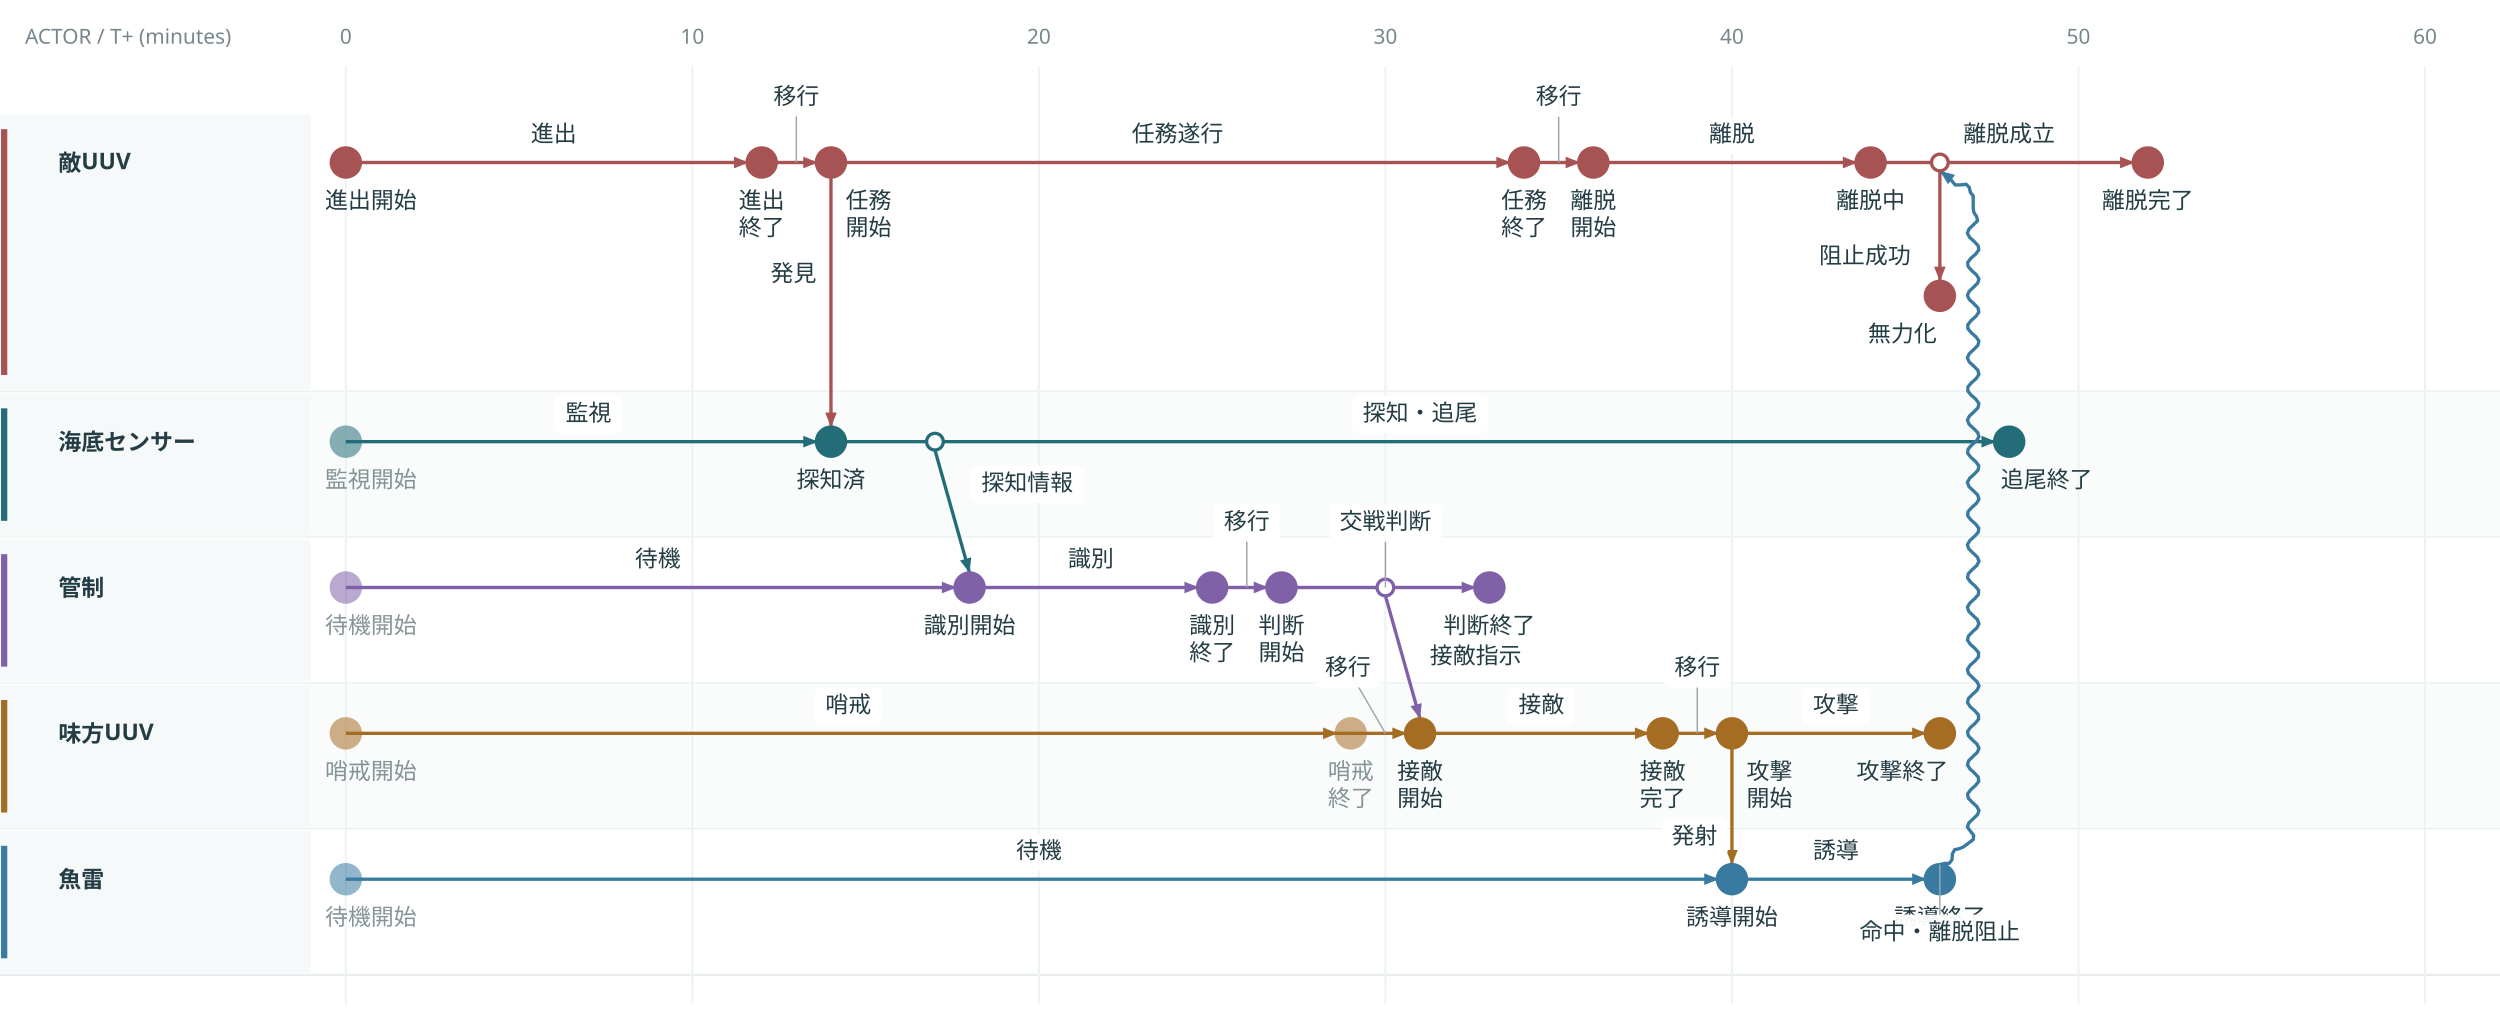
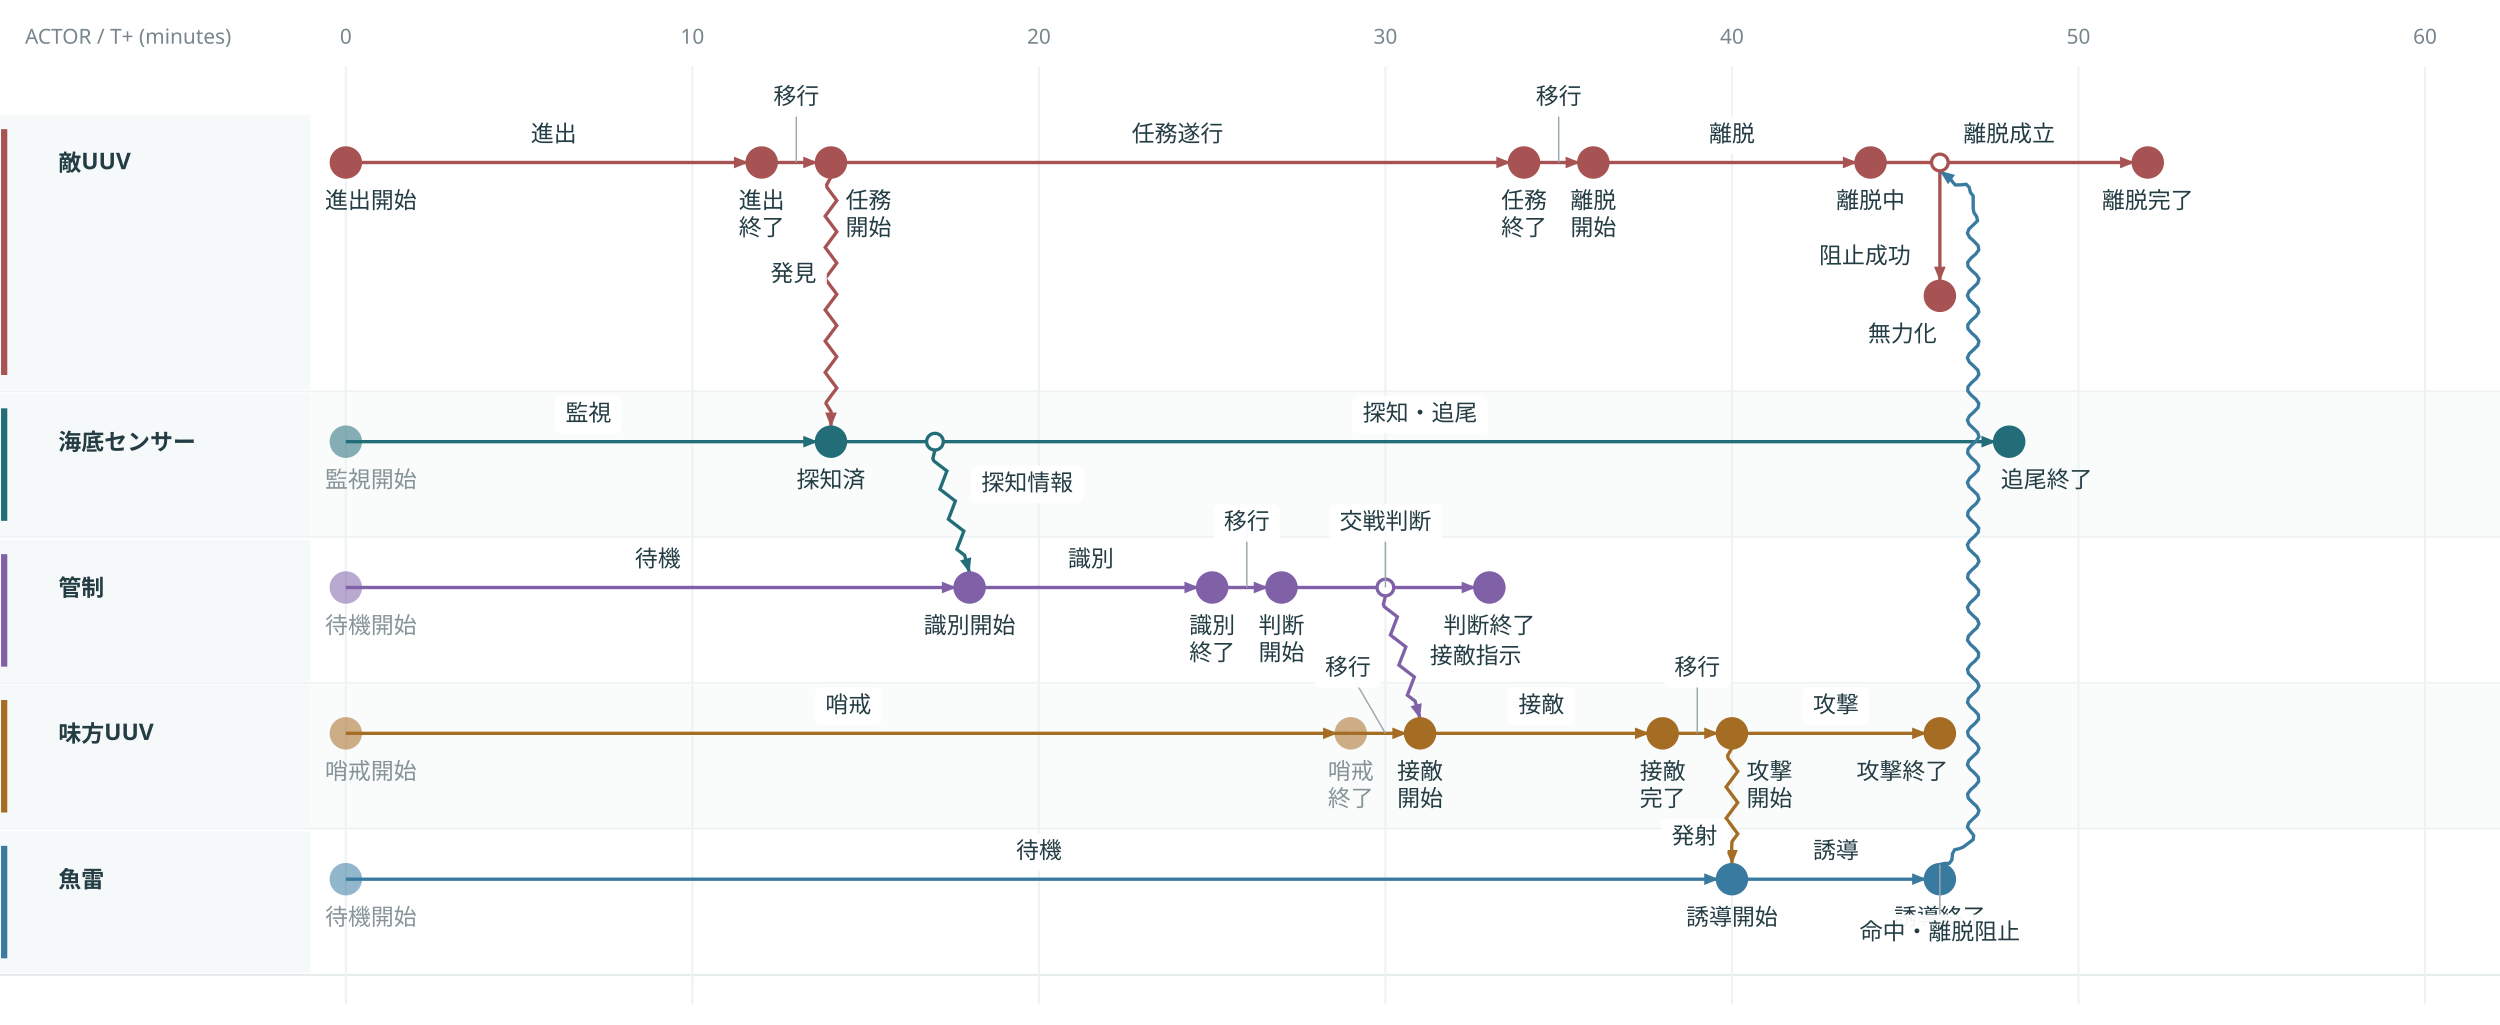
<svg xmlns="http://www.w3.org/2000/svg" width="1200" height="492" viewBox="0 0 1200 492" role="img" aria-label="海域監視 — 敵UUVの任務阻止" font-family="Segoe UI, Noto Sans JP, sans-serif" font-size="11" fill="#243d44" data-view="mission">
  <defs>
    <marker id="arrow" viewBox="0 0 10 10" refX="10" refY="5" markerWidth="7" markerHeight="7" orient="auto-start-reverse" markerUnits="userSpaceOnUse">
      <path d="M0,1 L10,5 L0,9 Z" fill="context-stroke" />
    </marker>
    <marker id="state-arrow" viewBox="0 0 10 10" refX="19" refY="5" markerWidth="7" markerHeight="7" orient="auto-start-reverse" markerUnits="userSpaceOnUse">
      <path d="M0,1 L10,5 L0,9 Z" fill="context-stroke" />
    </marker>
    <clipPath id="time-clip">
      <rect x="152" y="32" width="1048" height="492" />
    </clipPath>
  </defs>
  <rect width="100%" height="100%" fill="white" />
  <rect x="0" y="54" width="1200" height="134" fill="#ffffff" />
  <path d="M0,188 H1200" stroke="#e7edef" />
  <rect x="0" y="188" width="1200" height="70" fill="#fafcfc" />
  <path d="M0,258 H1200" stroke="#e7edef" />
  <rect x="0" y="258" width="1200" height="70" fill="#ffffff" />
  <path d="M0,328 H1200" stroke="#e7edef" />
  <rect x="0" y="328" width="1200" height="70" fill="#fafcfc" />
  <path d="M0,398 H1200" stroke="#e7edef" />
  <rect x="0" y="398" width="1200" height="70" fill="#ffffff" />
  <path d="M0,468 H1200" stroke="#e7edef" />
  <path d="M166,32 V482" stroke="#eef2f3" />
  <text x="166" y="21" text-anchor="middle" font-size="10" fill="#77868c">0</text>
  <path d="M332.333,32 V482" stroke="#eef2f3" />
  <text x="332.333" y="21" text-anchor="middle" font-size="10" fill="#77868c">10</text>
  <path d="M498.667,32 V482" stroke="#eef2f3" />
  <text x="498.667" y="21" text-anchor="middle" font-size="10" fill="#77868c">20</text>
  <path d="M665,32 V482" stroke="#eef2f3" />
  <text x="665" y="21" text-anchor="middle" font-size="10" fill="#77868c">30</text>
  <path d="M831.333,32 V482" stroke="#eef2f3" />
  <text x="831.333" y="21" text-anchor="middle" font-size="10" fill="#77868c">40</text>
  <path d="M997.667,32 V482" stroke="#eef2f3" />
  <text x="997.667" y="21" text-anchor="middle" font-size="10" fill="#77868c">50</text>
  <path d="M1164,32 V482" stroke="#eef2f3" />
  <text x="1164" y="21" text-anchor="middle" font-size="10" fill="#77868c">60</text>
  <text x="12" y="21" font-size="10" fill="#77868c">ACTOR / T+ (minutes)</text>
  <g clip-path="url(#time-clip)">
    <g class="edge task">
      <path class="line" data-polarity="positive" d="M166.00,78.00 L365.60,78.00" fill="none" stroke="#a75353" stroke-width="1.6" opacity="1" stroke-linejoin="round" marker-end="url(#state-arrow)" />
    </g>
    <g class="edge task">
      <path class="line" data-polarity="positive" d="M398.87,78.00 L731.53,78.00" fill="none" stroke="#a75353" stroke-width="1.6" opacity="1" stroke-linejoin="round" marker-end="url(#state-arrow)" />
    </g>
    <g class="edge task">
      <path class="line" data-polarity="positive" d="M764.80,78.00 L897.87,78.00" fill="none" stroke="#a75353" stroke-width="1.6" opacity="1" stroke-linejoin="round" marker-end="url(#state-arrow)" />
    </g>
    <g class="edge task">
      <path class="line" data-polarity="positive" d="M166.00,212.00 L398.87,212.00" fill="none" stroke="#236d78" stroke-width="1.6" opacity="1" stroke-linejoin="round" marker-end="url(#state-arrow)" />
    </g>
    <g class="edge task">
      <path class="line" data-polarity="positive" d="M398.87,212.00 L964.40,212.00" fill="none" stroke="#236d78" stroke-width="1.6" opacity="1" stroke-linejoin="round" marker-end="url(#state-arrow)" />
    </g>
    <g class="edge task">
      <path class="line" data-polarity="positive" d="M166.00,282.00 L465.40,282.00" fill="none" stroke="#8061a8" stroke-width="1.6" opacity="1" stroke-linejoin="round" marker-end="url(#state-arrow)" />
    </g>
    <g class="edge task">
      <path class="line" data-polarity="positive" d="M465.40,282.00 L581.83,282.00" fill="none" stroke="#8061a8" stroke-width="1.6" opacity="1" stroke-linejoin="round" marker-end="url(#state-arrow)" />
    </g>
    <g class="edge task">
      <path class="line" data-polarity="positive" d="M615.10,282.00 L714.90,282.00" fill="none" stroke="#8061a8" stroke-width="1.6" opacity="1" stroke-linejoin="round" marker-end="url(#state-arrow)" />
    </g>
    <g class="edge task">
      <path class="line" data-polarity="positive" d="M166.00,352.00 L648.37,352.00" fill="none" stroke="#a56c24" stroke-width="1.6" opacity="1" stroke-linejoin="round" marker-end="url(#state-arrow)" />
    </g>
    <g class="edge task">
      <path class="line" data-polarity="positive" d="M681.63,352.00 L798.07,352.00" fill="none" stroke="#a56c24" stroke-width="1.6" opacity="1" stroke-linejoin="round" marker-end="url(#state-arrow)" />
    </g>
    <g class="edge task">
      <path class="line" data-polarity="positive" d="M831.33,352.00 L931.13,352.00" fill="none" stroke="#a56c24" stroke-width="1.6" opacity="1" stroke-linejoin="round" marker-end="url(#state-arrow)" />
    </g>
    <g class="edge task">
      <path class="line" data-polarity="positive" d="M166.00,422.00 L831.33,422.00" fill="none" stroke="#397aa0" stroke-width="1.6" opacity="1" stroke-linejoin="round" marker-end="url(#state-arrow)" />
    </g>
    <g class="edge task">
      <path class="line" data-polarity="positive" d="M831.33,422.00 L931.13,422.00" fill="none" stroke="#397aa0" stroke-width="1.6" opacity="1" stroke-linejoin="round" marker-end="url(#state-arrow)" />
    </g>
    <g class="edge task">
      <path class="line" data-polarity="positive" d="M365.60,78.00 L398.87,78.00" fill="none" stroke="#a75353" stroke-width="1.6" opacity="1" stroke-linejoin="round" marker-end="url(#state-arrow)" />
    </g>
    <g class="edge task">
      <path class="line" data-polarity="positive" d="M731.53,78.00 L764.80,78.00" fill="none" stroke="#a75353" stroke-width="1.6" opacity="1" stroke-linejoin="round" marker-end="url(#state-arrow)" />
    </g>
    <g class="edge task">
      <path class="line" data-polarity="positive" d="M897.87,78.00 L1030.93,78.00" fill="none" stroke="#a75353" stroke-width="1.6" opacity="1" stroke-linejoin="round" marker-end="url(#state-arrow)" />
    </g>
    <g class="edge task">
      <path class="line" data-polarity="positive" d="M581.83,282.00 L615.10,282.00" fill="none" stroke="#8061a8" stroke-width="1.6" opacity="1" stroke-linejoin="round" marker-end="url(#state-arrow)" />
    </g>
    <g class="edge task">
      <path class="line" data-polarity="positive" d="M648.37,352.00 L681.63,352.00" fill="none" stroke="#a56c24" stroke-width="1.6" opacity="1" stroke-linejoin="round" marker-end="url(#state-arrow)" />
    </g>
    <g class="edge task">
      <path class="line" data-polarity="positive" d="M798.07,352.00 L831.33,352.00" fill="none" stroke="#a56c24" stroke-width="1.6" opacity="1" stroke-linejoin="round" marker-end="url(#state-arrow)" />
    </g>
    <g class="edge outcome">
      <path class="line" data-polarity="positive" d="M931.13,82.00 L931.13,135.00" fill="none" stroke="#a75353" stroke-width="1.6" opacity="1" stroke-linejoin="round" marker-end="url(#arrow)" />
    </g>
    <g class="edge causal">
-       <path class="line" data-polarity="positive" d="M398.87,85.00 L398.87,205.00" fill="none" stroke="#a75353" stroke-width="1.6" opacity="1" stroke-linejoin="round" marker-end="url(#arrow)" />
-     </g>
-     <g class="edge causal">
-       <path class="line" data-polarity="positive" d="M448.77,216.00 L465.40,275.00" fill="none" stroke="#236d78" stroke-width="1.6" opacity="1" stroke-linejoin="round" marker-end="url(#arrow)" />
-     </g>
-     <g class="edge causal">
-       <path class="line" data-polarity="positive" d="M665.00,286.00 L681.63,345.00" fill="none" stroke="#8061a8" stroke-width="1.6" opacity="1" stroke-linejoin="round" marker-end="url(#arrow)" />
-     </g>
-     <g class="edge causal">
-       <path class="line" data-polarity="positive" d="M831.33,359.00 L831.33,415.00" fill="none" stroke="#a56c24" stroke-width="1.6" opacity="1" stroke-linejoin="round" marker-end="url(#arrow)" />
-     </g>
-     <g class="edge causal">
-       <defs>
-         <marker id="negative-arrow-24" viewBox="0 0 10 10" refX="10" refY="5" markerWidth="7" markerHeight="7" orient="-143.13" markerUnits="userSpaceOnUse">
+       <defs>
+         <marker id="causal-arrow-20" viewBox="0 0 10 10" refX="10" refY="5" markerWidth="7" markerHeight="7" orient="90" markerUnits="userSpaceOnUse">
+           <path d="M0,1 L10,5 L0,9 Z" fill="#a75353" />
+         </marker>
+       </defs>
+       <path class="line" data-polarity="positive" d="M398.87,85.00 L398.87,85.00 L398.87,85.00 L396.77,88.75 L397.00,90.00 L398.87,92.50 L401.67,96.25 L398.87,100.00 L396.07,103.75 L398.87,107.50 L401.67,111.25 L398.87,115.00 L396.07,118.75 L398.87,122.50 L401.67,126.25 L398.87,130.00 L396.07,133.75 L398.87,137.50 L401.67,141.25 L398.87,145.00 L396.07,148.75 L398.87,152.50 L401.67,156.25 L398.87,160.00 L396.07,163.75 L398.87,167.50 L401.67,171.25 L398.87,175.00 L396.07,178.75 L398.87,182.50 L401.67,186.25 L398.87,190.00 L396.63,193.00 L396.49,193.75 L398.87,197.50 L398.87,198.00 L398.87,201.25 L398.87,205.00 L398.87,205.00" fill="none" stroke="#a75353" stroke-width="1.6" opacity="1" stroke-linejoin="miter" marker-end="url(#causal-arrow-20)" />
+     </g>
+     <g class="edge causal">
+       <defs>
+         <marker id="causal-arrow-21" viewBox="0 0 10 10" refX="10" refY="5" markerWidth="7" markerHeight="7" orient="74.256" markerUnits="userSpaceOnUse">
+           <path d="M0,1 L10,5 L0,9 Z" fill="#236d78" />
+         </marker>
+       </defs>
+       <path class="line" data-polarity="positive" d="M448.77,216.00 L448.77,216.00 L448.77,216.00 L447.76,220.18 L448.33,221.32 L450.80,223.22 L454.51,226.07 L452.84,230.44 L451.16,234.81 L454.87,237.66 L458.58,240.51 L456.91,244.87 L455.23,249.24 L458.94,252.09 L462.65,254.94 L460.98,259.31 L459.30,263.68 L459.84,264.10 L463.01,266.53 L463.50,268.26 L464.03,270.14 L465.05,273.75 L465.40,275.00 L465.40,275.00" fill="none" stroke="#236d78" stroke-width="1.6" opacity="1" stroke-linejoin="miter" marker-end="url(#causal-arrow-21)" />
+     </g>
+     <g class="edge causal">
+       <defs>
+         <marker id="causal-arrow-22" viewBox="0 0 10 10" refX="10" refY="5" markerWidth="7" markerHeight="7" orient="74.256" markerUnits="userSpaceOnUse">
+           <path d="M0,1 L10,5 L0,9 Z" fill="#8061a8" />
+         </marker>
+       </defs>
+       <path class="line" data-polarity="positive" d="M665.00,286.00 L665.00,286.00 L665.00,286.00 L664.00,290.18 L664.56,291.32 L667.04,293.22 L670.75,296.07 L669.07,300.44 L667.39,304.81 L671.11,307.66 L674.82,310.51 L673.14,314.87 L671.46,319.24 L675.18,322.09 L678.89,324.94 L677.21,329.31 L675.53,333.68 L676.08,334.10 L679.25,336.53 L679.73,338.26 L680.26,340.14 L681.28,343.75 L681.63,345.00 L681.63,345.00" fill="none" stroke="#8061a8" stroke-width="1.6" opacity="1" stroke-linejoin="miter" marker-end="url(#causal-arrow-22)" />
+     </g>
+     <g class="edge causal">
+       <defs>
+         <marker id="causal-arrow-23" viewBox="0 0 10 10" refX="10" refY="5" markerWidth="7" markerHeight="7" orient="90" markerUnits="userSpaceOnUse">
+           <path d="M0,1 L10,5 L0,9 Z" fill="#a56c24" />
+         </marker>
+       </defs>
+       <path class="line" data-polarity="positive" d="M831.33,359.00 L831.33,359.00 L831.33,359.00 L829.23,362.75 L829.47,364.00 L831.33,366.50 L834.13,370.25 L831.33,374.00 L828.53,377.75 L831.33,381.50 L834.13,385.25 L831.33,389.00 L828.53,392.75 L831.33,396.50 L834.13,400.25 L832.08,403.00 L831.33,404.00 L831.19,407.75 L831.33,408.00 L831.33,411.50 L831.33,415.00 L831.33,415.00" fill="none" stroke="#a56c24" stroke-width="1.6" opacity="1" stroke-linejoin="miter" marker-end="url(#causal-arrow-23)" />
+     </g>
+     <g class="edge causal">
+       <defs>
+         <marker id="causal-arrow-24" viewBox="0 0 10 10" refX="10" refY="5" markerWidth="7" markerHeight="7" orient="-143.13" markerUnits="userSpaceOnUse">
          <path d="M0,1 L10,5 L0,9 Z" fill="#397aa0" />
        </marker>
      </defs>
-       <path class="line" data-polarity="negative" d="M931.13,415.00 L931.13,415.00 L933.23,414.47 L935.67,414.38 L936.92,412.72 L937.18,409.73 L938.26,407.84 L940.41,407.37 L942.33,406.60 L943.93,405.40 L945.53,404.20 L947.13,403.00 L947.13,403.00 L947.13,403.00 L947.13,403.00 L947.37,401.01 L945.83,399.01 L944.35,397.02 L945.03,395.03 L947.10,393.03 L949.18,391.04 L949.92,389.05 L948.83,387.05 L946.62,385.06 L944.75,383.06 L944.45,381.07 L945.91,379.08 L948.18,377.08 L949.76,375.09 L949.61,373.10 L947.83,371.10 L945.59,369.11 L944.37,367.12 L944.96,365.12 L946.98,363.13 L949.10,361.14 L949.93,359.14 L948.92,357.15 L946.73,355.15 L944.81,353.16 L944.42,351.17 L945.81,349.17 L948.08,347.18 L949.72,345.19 L949.66,343.19 L947.94,341.20 L945.69,339.21 L944.39,337.21 L944.89,335.22 L946.87,333.23 L949.02,331.23 L949.93,329.24 L949.00,327.25 L946.84,325.25 L944.87,323.26 L944.39,321.26 L945.71,319.27 L947.97,317.28 L949.67,315.28 L949.71,313.29 L948.05,311.30 L945.79,309.30 L944.41,307.31 L944.82,305.32 L946.76,303.32 L948.94,301.33 L949.93,299.34 L949.09,297.34 L946.96,295.35 L944.94,293.35 L944.37,291.36 L945.62,289.37 L947.86,287.37 L949.63,285.38 L949.75,283.39 L948.16,281.39 L945.89,279.40 L944.44,277.41 L944.76,275.41 L946.64,273.42 L948.85,271.43 L949.93,269.43 L949.17,267.44 L947.07,265.45 L945.01,263.45 L944.35,261.46 L945.52,259.46 L947.75,257.47 L949.57,255.48 L949.79,253.48 L948.26,251.49 L945.99,249.50 L944.47,247.50 L944.70,245.51 L946.53,243.52 L948.76,241.52 L949.91,239.53 L949.24,237.54 L947.18,235.54 L945.09,233.55 L944.34,231.55 L945.43,229.56 L947.64,227.57 L949.51,225.57 L949.82,223.58 L948.36,221.59 L946.10,219.59 L944.51,217.60 L944.65,215.61 L946.42,213.61 L948.66,211.62 L949.90,209.63 L949.31,207.63 L947.30,205.64 L945.17,203.65 L944.34,201.65 L945.34,199.66 L947.53,197.66 L949.45,195.67 L949.85,193.68 L948.47,191.68 L946.20,189.69 L944.55,187.70 L944.60,185.70 L946.31,183.71 L948.57,181.72 L949.88,179.72 L949.38,177.73 L947.41,175.74 L945.25,173.74 L944.33,171.75 L945.26,169.75 L947.41,167.76 L949.39,165.77 L949.88,163.77 L948.56,161.78 L946.31,159.79 L944.60,157.79 L944.55,155.80 L946.21,153.81 L948.47,151.81 L949.85,149.82 L949.45,147.83 L947.52,145.83 L945.34,143.84 L944.34,141.85 L945.17,139.85 L947.30,137.86 L949.32,135.86 L949.90,133.87 L948.66,131.88 L946.42,129.88 L944.65,127.89 L944.51,125.90 L946.10,123.90 L948.37,121.91 L949.83,119.92 L949.51,117.92 L947.63,115.93 L945.43,113.94 L944.34,111.94 L945.09,109.95 L947.19,107.95 L949.23,105.96 L948.78,103.97 L947.45,101.97 L947.13,99.98 L947.13,97.99 L947.13,95.99 L947.13,94.00 L947.13,94.00 L947.13,94.00 L947.13,94.00 L945.81,92.44 L945.21,89.90 L943.79,88.46 L941.08,88.73 L938.54,88.79 L937.20,87.25 L935.93,85.60 L934.33,84.40 L932.73,83.20 L931.13,82.00 L931.13,82.00" fill="none" stroke="#397aa0" stroke-width="1.6" opacity="1" stroke-linejoin="round" marker-end="url(#negative-arrow-24)" />
+       <path class="line" data-polarity="negative" d="M931.13,415.00 L931.13,415.00 L933.23,414.47 L935.67,414.38 L936.92,412.72 L937.18,409.73 L938.26,407.84 L940.41,407.37 L942.33,406.60 L943.93,405.40 L945.53,404.20 L947.13,403.00 L947.13,403.00 L947.13,403.00 L947.13,403.00 L947.37,401.01 L945.83,399.01 L944.35,397.02 L945.03,395.03 L947.10,393.03 L949.18,391.04 L949.92,389.05 L948.83,387.05 L946.62,385.06 L944.75,383.06 L944.45,381.07 L945.91,379.08 L948.18,377.08 L949.76,375.09 L949.61,373.10 L947.83,371.10 L945.59,369.11 L944.37,367.12 L944.96,365.12 L946.98,363.13 L949.10,361.14 L949.93,359.14 L948.92,357.15 L946.73,355.15 L944.81,353.16 L944.42,351.17 L945.81,349.17 L948.08,347.18 L949.72,345.19 L949.66,343.19 L947.94,341.20 L945.69,339.21 L944.39,337.21 L944.89,335.22 L946.87,333.23 L949.02,331.23 L949.93,329.24 L949.00,327.25 L946.84,325.25 L944.87,323.26 L944.39,321.26 L945.71,319.27 L947.97,317.28 L949.67,315.28 L949.71,313.29 L948.05,311.30 L945.79,309.30 L944.41,307.31 L944.82,305.32 L946.76,303.32 L948.94,301.33 L949.93,299.34 L949.09,297.34 L946.96,295.35 L944.94,293.35 L944.37,291.36 L945.62,289.37 L947.86,287.37 L949.63,285.38 L949.75,283.39 L948.16,281.39 L945.89,279.40 L944.44,277.41 L944.76,275.41 L946.64,273.42 L948.85,271.43 L949.93,269.43 L949.17,267.44 L947.07,265.45 L945.01,263.45 L944.35,261.46 L945.52,259.46 L947.75,257.47 L949.57,255.48 L949.79,253.48 L948.26,251.49 L945.99,249.50 L944.47,247.50 L944.70,245.51 L946.53,243.52 L948.76,241.52 L949.91,239.53 L949.24,237.54 L947.18,235.54 L945.09,233.55 L944.34,231.55 L945.43,229.56 L947.64,227.57 L949.51,225.57 L949.82,223.58 L948.36,221.59 L946.10,219.59 L944.51,217.60 L944.65,215.61 L946.42,213.61 L948.66,211.62 L949.90,209.63 L949.31,207.63 L947.30,205.64 L945.17,203.65 L944.34,201.65 L945.34,199.66 L947.53,197.66 L949.45,195.67 L949.85,193.68 L948.47,191.68 L946.20,189.69 L944.55,187.70 L944.60,185.70 L946.31,183.71 L948.57,181.72 L949.88,179.72 L949.38,177.73 L947.41,175.74 L945.25,173.74 L944.33,171.75 L945.26,169.75 L947.41,167.76 L949.39,165.77 L949.88,163.77 L948.56,161.78 L946.31,159.79 L944.60,157.79 L944.55,155.80 L946.21,153.81 L948.47,151.81 L949.85,149.82 L949.45,147.83 L947.52,145.83 L945.34,143.84 L944.34,141.85 L945.17,139.85 L947.30,137.86 L949.32,135.86 L949.90,133.87 L948.66,131.88 L946.42,129.88 L944.65,127.89 L944.51,125.90 L946.10,123.90 L948.37,121.91 L949.83,119.92 L949.51,117.92 L947.63,115.93 L945.43,113.94 L944.34,111.94 L945.09,109.95 L947.19,107.95 L949.23,105.96 L948.78,103.97 L947.45,101.97 L947.13,99.98 L947.13,97.99 L947.13,95.99 L947.13,94.00 L947.13,94.00 L947.13,94.00 L947.13,94.00 L945.81,92.44 L945.21,89.90 L943.79,88.46 L941.08,88.73 L938.54,88.79 L937.20,87.25 L935.93,85.60 L934.33,84.40 L932.73,83.20 L931.13,82.00 L931.13,82.00" fill="none" stroke="#397aa0" stroke-width="1.6" opacity="1" stroke-linejoin="round" marker-end="url(#causal-arrow-24)" />
    </g>
    <g class="junction" data-time="46">
      <circle cx="931.133" cy="78" r="4" fill="white" stroke="#a75353" stroke-width="1.6" />
    </g>
    <g class="junction" data-time="17">
      <circle cx="448.767" cy="212" r="4" fill="white" stroke="#236d78" stroke-width="1.6" />
    </g>
    <g class="junction" data-time="30">
      <circle cx="665" cy="282" r="4" fill="white" stroke="#8061a8" stroke-width="1.6" />
    </g>
    <g class="state" opacity="1">
      <circle class="body" cx="166" cy="78" r="7" fill="#a75353" stroke="#a75353" stroke-width="1.6" />
      <text x="178" y="100" text-anchor="middle" font-size="11">進出開始</text>
    </g>
    <g class="state" opacity="1">
      <circle class="body" cx="365.6" cy="78" r="7" fill="#a75353" stroke="#a75353" stroke-width="1.6" />
      <text x="365.6" y="100" text-anchor="middle" font-size="11">進出</text>
      <text x="365.6" y="113" text-anchor="middle" font-size="11">終了</text>
    </g>
    <g class="state" opacity="1">
      <circle class="body" cx="398.867" cy="78" r="7" fill="#a75353" stroke="#a75353" stroke-width="1.6" />
      <text x="416.867" y="100" text-anchor="middle" font-size="11">任務</text>
      <text x="416.867" y="113" text-anchor="middle" font-size="11">開始</text>
    </g>
    <g class="state" opacity="1">
      <circle class="body" cx="731.533" cy="78" r="7" fill="#a75353" stroke="#a75353" stroke-width="1.6" />
      <text x="731.533" y="100" text-anchor="middle" font-size="11">任務</text>
      <text x="731.533" y="113" text-anchor="middle" font-size="11">終了</text>
    </g>
    <g class="state" opacity="1">
      <circle class="body" cx="764.8" cy="78" r="7" fill="#a75353" stroke="#a75353" stroke-width="1.6" />
      <text x="764.8" y="100" text-anchor="middle" font-size="11">離脱</text>
      <text x="764.8" y="113" text-anchor="middle" font-size="11">開始</text>
    </g>
    <g class="state" opacity="1">
      <circle class="body" cx="897.867" cy="78" r="7" fill="#a75353" stroke="#a75353" stroke-width="1.6" />
      <text x="897.867" y="100" text-anchor="middle" font-size="11">離脱中</text>
    </g>
    <g class="state" opacity="1">
      <circle class="body" cx="931.133" cy="142" r="7" fill="#a75353" stroke="#a75353" stroke-width="1.6" />
      <text x="913.133" y="164" text-anchor="middle" font-size="11">無力化</text>
    </g>
    <g class="state" opacity="1">
      <circle class="body" cx="1030.933" cy="78" r="7" fill="#a75353" stroke="#a75353" stroke-width="1.6" />
      <text x="1030.933" y="100" text-anchor="middle" font-size="11">離脱完了</text>
    </g>
    <g class="state" opacity="0.55">
      <circle class="body" cx="166" cy="212" r="7" fill="#236d78" stroke="#236d78" stroke-width="1.6" />
      <text x="178" y="234" text-anchor="middle" font-size="11">監視開始</text>
    </g>
    <g class="state" opacity="1">
      <circle class="body" cx="398.867" cy="212" r="7" fill="#236d78" stroke="#236d78" stroke-width="1.6" />
      <text x="398.867" y="234" text-anchor="middle" font-size="11">探知済</text>
    </g>
    <g class="state" opacity="1">
      <circle class="body" cx="964.4" cy="212" r="7" fill="#236d78" stroke="#236d78" stroke-width="1.6" />
      <text x="982.4" y="234" text-anchor="middle" font-size="11">追尾終了</text>
    </g>
    <g class="state" opacity="0.55">
      <circle class="body" cx="166" cy="282" r="7" fill="#8061a8" stroke="#8061a8" stroke-width="1.6" />
      <text x="178" y="304" text-anchor="middle" font-size="11">待機開始</text>
    </g>
    <g class="state" opacity="1">
      <circle class="body" cx="465.4" cy="282" r="7" fill="#8061a8" stroke="#8061a8" stroke-width="1.6" />
      <text x="465.4" y="304" text-anchor="middle" font-size="11">識別開始</text>
    </g>
    <g class="state" opacity="1">
      <circle class="body" cx="581.833" cy="282" r="7" fill="#8061a8" stroke="#8061a8" stroke-width="1.6" />
      <text x="581.833" y="304" text-anchor="middle" font-size="11">識別</text>
      <text x="581.833" y="317" text-anchor="middle" font-size="11">終了</text>
    </g>
    <g class="state" opacity="1">
      <circle class="body" cx="615.1" cy="282" r="7" fill="#8061a8" stroke="#8061a8" stroke-width="1.6" />
      <text x="615.1" y="304" text-anchor="middle" font-size="11">判断</text>
      <text x="615.1" y="317" text-anchor="middle" font-size="11">開始</text>
    </g>
    <g class="state" opacity="1">
      <circle class="body" cx="714.9" cy="282" r="7" fill="#8061a8" stroke="#8061a8" stroke-width="1.6" />
      <text x="714.9" y="304" text-anchor="middle" font-size="11">判断終了</text>
    </g>
    <g class="state" opacity="0.55">
      <circle class="body" cx="166" cy="352" r="7" fill="#a56c24" stroke="#a56c24" stroke-width="1.6" />
      <text x="178" y="374" text-anchor="middle" font-size="11">哨戒開始</text>
    </g>
    <g class="state" opacity="0.55">
      <circle class="body" cx="648.367" cy="352" r="7" fill="#a56c24" stroke="#a56c24" stroke-width="1.6" />
      <text x="648.367" y="374" text-anchor="middle" font-size="11">哨戒</text>
      <text x="648.367" y="387" text-anchor="middle" font-size="11">終了</text>
    </g>
    <g class="state" opacity="1">
      <circle class="body" cx="681.633" cy="352" r="7" fill="#a56c24" stroke="#a56c24" stroke-width="1.6" />
      <text x="681.633" y="374" text-anchor="middle" font-size="11">接敵</text>
      <text x="681.633" y="387" text-anchor="middle" font-size="11">開始</text>
    </g>
    <g class="state" opacity="1">
      <circle class="body" cx="798.067" cy="352" r="7" fill="#a56c24" stroke="#a56c24" stroke-width="1.6" />
      <text x="798.067" y="374" text-anchor="middle" font-size="11">接敵</text>
      <text x="798.067" y="387" text-anchor="middle" font-size="11">完了</text>
    </g>
    <g class="state" opacity="1">
      <circle class="body" cx="831.333" cy="352" r="7" fill="#a56c24" stroke="#a56c24" stroke-width="1.6" />
      <text x="849.333" y="374" text-anchor="middle" font-size="11">攻撃</text>
      <text x="849.333" y="387" text-anchor="middle" font-size="11">開始</text>
    </g>
    <g class="state" opacity="1">
      <circle class="body" cx="931.133" cy="352" r="7" fill="#a56c24" stroke="#a56c24" stroke-width="1.6" />
      <text x="913.133" y="374" text-anchor="middle" font-size="11">攻撃終了</text>
    </g>
    <g class="state" opacity="0.55">
      <circle class="body" cx="166" cy="422" r="7" fill="#397aa0" stroke="#397aa0" stroke-width="1.6" />
      <text x="178" y="444" text-anchor="middle" font-size="11">待機開始</text>
    </g>
    <g class="state" opacity="1">
      <circle class="body" cx="831.333" cy="422" r="7" fill="#397aa0" stroke="#397aa0" stroke-width="1.6" />
      <text x="831.333" y="444" text-anchor="middle" font-size="11">誘導開始</text>
    </g>
    <g class="state" opacity="1">
      <circle class="body" cx="931.133" cy="422" r="7" fill="#397aa0" stroke="#397aa0" stroke-width="1.6" />
      <text x="931.133" y="444" text-anchor="middle" font-size="11">誘導終了</text>
    </g>
    <g class="edge-label">
      <rect x="249.8" y="56" width="32" height="18" rx="3" fill="white" fill-opacity=".94" />
      <text x="265.8" y="68" text-anchor="middle">進出</text>
    </g>
    <g class="edge-label">
      <rect x="538.2" y="56" width="54" height="18" rx="3" fill="white" fill-opacity=".94" />
      <text x="565.2" y="68" text-anchor="middle">任務遂行</text>
    </g>
    <g class="edge-label">
      <rect x="815.333" y="56" width="32" height="18" rx="3" fill="white" fill-opacity=".94" />
      <text x="831.333" y="68" text-anchor="middle">離脱</text>
    </g>
    <g class="edge-label">
      <rect x="266.433" y="190" width="32" height="18" rx="3" fill="white" fill-opacity=".94" />
      <text x="282.433" y="202" text-anchor="middle">監視</text>
    </g>
    <g class="edge-label">
      <rect x="649.133" y="190" width="65" height="18" rx="3" fill="white" fill-opacity=".94" />
      <text x="681.633" y="202" text-anchor="middle">探知・追尾</text>
    </g>
    <g class="edge-label">
      <rect x="299.7" y="260" width="32" height="18" rx="3" fill="white" fill-opacity=".94" />
      <text x="315.7" y="272" text-anchor="middle">待機</text>
    </g>
    <g class="edge-label">
      <rect x="507.617" y="260" width="32" height="18" rx="3" fill="white" fill-opacity=".94" />
      <text x="523.617" y="272" text-anchor="middle">識別</text>
    </g>
    <g class="edge-label">
      <path class="label-leader" d="M665,282 L665,251" stroke="#9aa8ad" stroke-width="0.7" fill="none" />
      <rect x="638" y="242" width="54" height="18" rx="3" fill="white" fill-opacity=".94" />
      <text x="665" y="254" text-anchor="middle">交戦判断</text>
    </g>
    <g class="edge-label">
      <rect x="391.183" y="330" width="32" height="18" rx="3" fill="white" fill-opacity=".94" />
      <text x="407.183" y="342" text-anchor="middle">哨戒</text>
    </g>
    <g class="edge-label">
      <rect x="723.85" y="330" width="32" height="18" rx="3" fill="white" fill-opacity=".94" />
      <text x="739.85" y="342" text-anchor="middle">接敵</text>
    </g>
    <g class="edge-label">
      <rect x="865.233" y="330" width="32" height="18" rx="3" fill="white" fill-opacity=".94" />
      <text x="881.233" y="342" text-anchor="middle">攻撃</text>
    </g>
    <g class="edge-label">
      <rect x="482.667" y="400" width="32" height="18" rx="3" fill="white" fill-opacity=".94" />
      <text x="498.667" y="412" text-anchor="middle">待機</text>
    </g>
    <g class="edge-label">
      <rect x="865.233" y="400" width="32" height="18" rx="3" fill="white" fill-opacity=".94" />
      <text x="881.233" y="412" text-anchor="middle">誘導</text>
    </g>
    <g class="edge-label">
      <path class="label-leader" d="M382.233,78 L382.233,47" stroke="#9aa8ad" stroke-width="0.7" fill="none" />
      <rect x="366.233" y="38" width="32" height="18" rx="3" fill="white" fill-opacity=".94" />
      <text x="382.233" y="50" text-anchor="middle">移行</text>
    </g>
    <g class="edge-label">
      <path class="label-leader" d="M748.167,78 L748.167,47" stroke="#9aa8ad" stroke-width="0.7" fill="none" />
      <rect x="732.167" y="38" width="32" height="18" rx="3" fill="white" fill-opacity=".94" />
      <text x="748.167" y="50" text-anchor="middle">移行</text>
    </g>
    <g class="edge-label">
      <rect x="937.4" y="56" width="54" height="18" rx="3" fill="white" fill-opacity=".94" />
      <text x="964.4" y="68" text-anchor="middle">離脱成立</text>
    </g>
    <g class="edge-label">
      <path class="label-leader" d="M598.467,282 L598.467,251" stroke="#9aa8ad" stroke-width="0.7" fill="none" />
      <rect x="582.467" y="242" width="32" height="18" rx="3" fill="white" fill-opacity=".94" />
      <text x="598.467" y="254" text-anchor="middle">移行</text>
    </g>
    <g class="edge-label">
      <path class="label-leader" d="M665,352 L647,321" stroke="#9aa8ad" stroke-width="0.7" fill="none" />
      <rect x="631" y="312" width="32" height="18" rx="3" fill="white" fill-opacity=".94" />
      <text x="647" y="324" text-anchor="middle">移行</text>
    </g>
    <g class="edge-label">
      <path class="label-leader" d="M814.7,352 L814.7,321" stroke="#9aa8ad" stroke-width="0.7" fill="none" />
      <rect x="798.7" y="312" width="32" height="18" rx="3" fill="white" fill-opacity=".94" />
      <text x="814.7" y="324" text-anchor="middle">移行</text>
    </g>
    <g class="edge-label">
      <rect x="868.133" y="114.5" width="54" height="18" rx="3" fill="white" fill-opacity=".94" />
      <text x="895.133" y="126.5" text-anchor="middle">阻止成功</text>
    </g>
    <g class="edge-label">
      <rect x="364.867" y="123" width="32" height="18" rx="3" fill="white" fill-opacity=".94" />
      <text x="380.867" y="135" text-anchor="middle">発見</text>
    </g>
    <g class="edge-label">
      <rect x="466.083" y="223.5" width="54" height="18" rx="3" fill="white" fill-opacity=".94" />
      <text x="493.083" y="235.5" text-anchor="middle">探知情報</text>
    </g>
    <g class="edge-label">
      <rect x="681.317" y="306.5" width="54" height="18" rx="3" fill="white" fill-opacity=".94" />
      <text x="708.317" y="318.5" text-anchor="middle">接敵指示</text>
    </g>
    <g class="edge-label">
      <rect x="797.333" y="393" width="32" height="18" rx="3" fill="white" fill-opacity=".94" />
      <text x="813.333" y="405" text-anchor="middle">発射</text>
    </g>
    <g class="edge-label">
      <path class="label-leader" d="M931.133,415 L931.133,448" stroke="#9aa8ad" stroke-width="0.7" fill="none" />
      <rect x="887.633" y="439" width="87" height="18" rx="3" fill="white" fill-opacity=".94" />
      <text x="931.133" y="451" text-anchor="middle">命中・離脱阻止</text>
    </g>
  </g>
  <g class="actor">
    <rect x="0" y="55" width="149" height="132" fill="#f6f9f9" />
    <path d="M2,62 V180" stroke="#a75353" stroke-width="3" />
    <text x="28" y="82" font-weight="600" font-size="11">敵UUV</text>
  </g>
  <g class="actor">
    <rect x="0" y="189" width="149" height="68" fill="#f6f9f9" />
    <path d="M2,196 V250" stroke="#236d78" stroke-width="3" />
    <text x="28" y="216" font-weight="600" font-size="11">海底センサー</text>
  </g>
  <g class="actor">
    <rect x="0" y="259" width="149" height="68" fill="#f6f9f9" />
    <path d="M2,266 V320" stroke="#8061a8" stroke-width="3" />
    <text x="28" y="286" font-weight="600" font-size="11">管制</text>
  </g>
  <g class="actor">
    <rect x="0" y="329" width="149" height="68" fill="#f6f9f9" />
    <path d="M2,336 V390" stroke="#a56c24" stroke-width="3" />
    <text x="28" y="356" font-weight="600" font-size="11">味方UUV</text>
  </g>
  <g class="actor">
    <rect x="0" y="399" width="149" height="68" fill="#f6f9f9" />
    <path d="M2,406 V460" stroke="#397aa0" stroke-width="3" />
    <text x="28" y="426" font-weight="600" font-size="11">魚雷</text>
  </g>
</svg>
